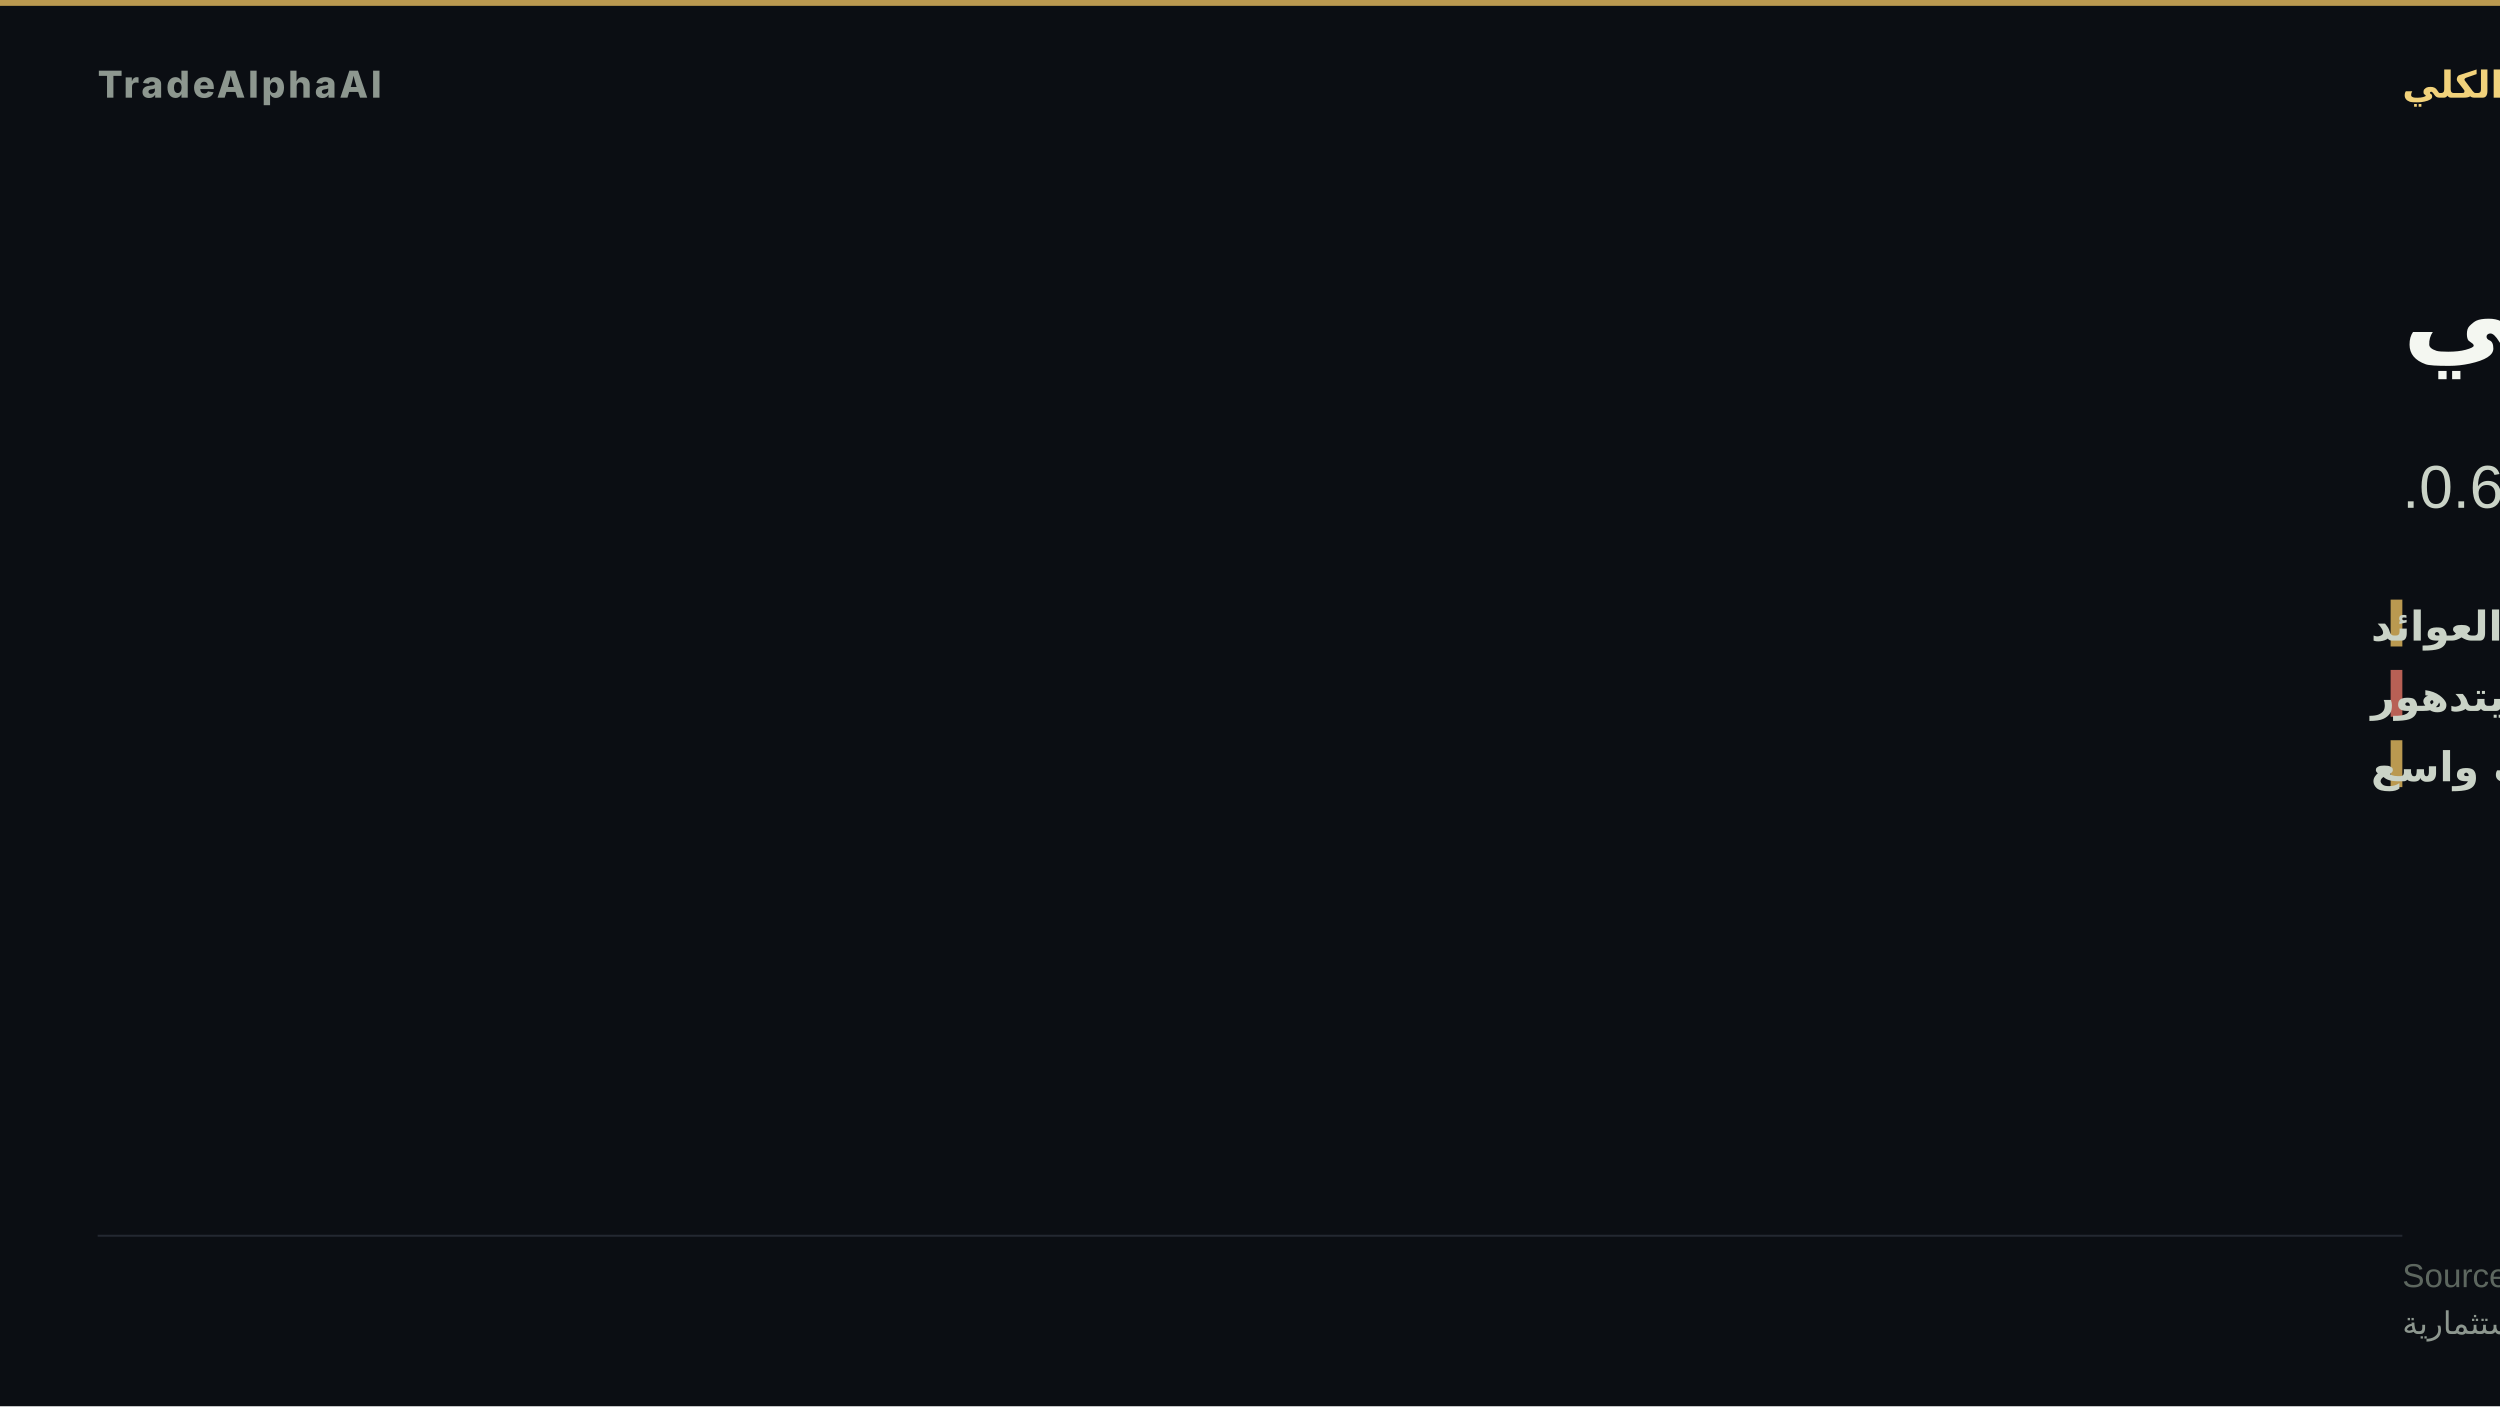
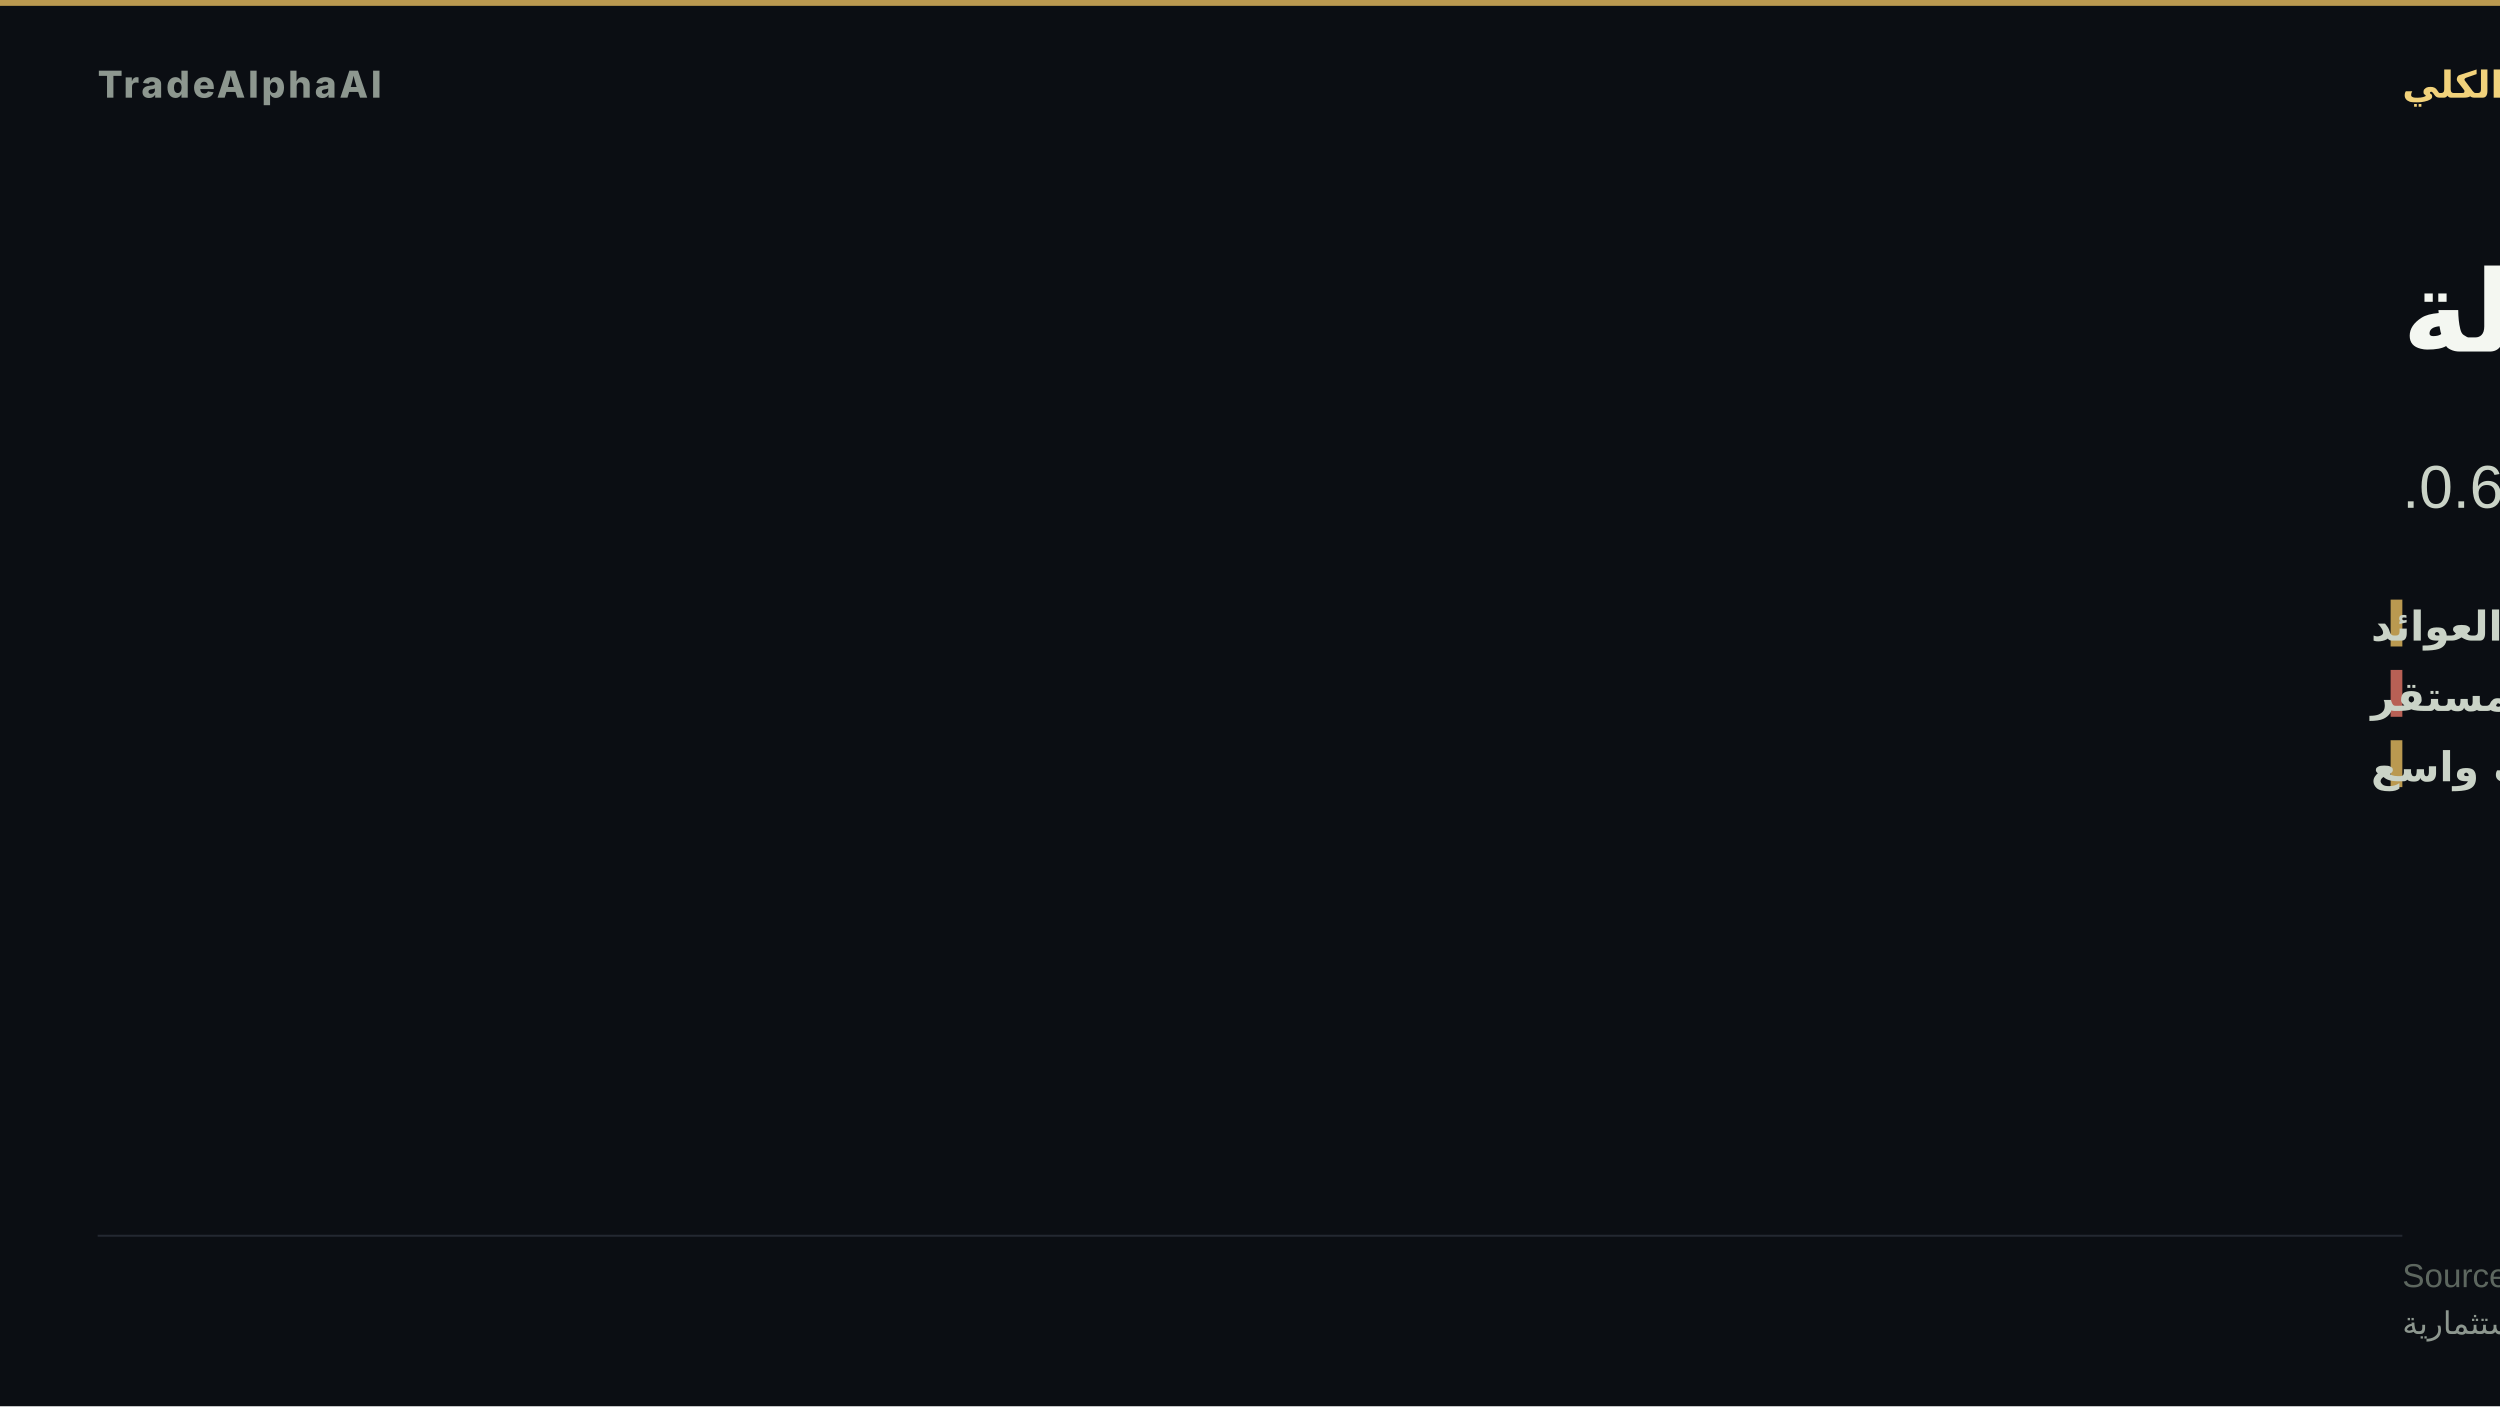
- <svg xmlns="http://www.w3.org/2000/svg" width="1280" height="720" viewBox="0 0 1280 720" role="img" aria-label="تدوير دفاعي">
+ <svg xmlns="http://www.w3.org/2000/svg" width="1280" height="720" viewBox="0 0 1280 720" role="img" aria-label="ضغط سيولة">
  <rect width="1280" height="720" fill="#0b0e13" />
  <rect x="0" y="0" width="1280" height="3" fill="#d8b15a" opacity="0.85" />
  <text x="50" y="50" font-family="'Inter','Segoe UI','Helvetica Neue',Arial,sans-serif" font-size="19" font-weight="800" letter-spacing="1.5" fill="#8d978f" text-anchor="start">TradeAlphaAI</text>
  <text x="1230" y="50" font-family="'Tajawal','Cairo','Segoe UI',Arial,sans-serif" font-size="19" font-weight="700" letter-spacing="0" fill="#f2d27b" text-anchor="end" direction="rtl">النظام الكلي</text>
-   <text x="1230" y="180" font-family="'Tajawal','Cairo','Segoe UI',Arial,sans-serif" font-size="58" font-weight="800" fill="#f4f7f1" text-anchor="end" direction="rtl">تدوير دفاعي</text>
-   <text x="1230" y="260" font-family="'Tajawal','Cairo','Segoe UI',Arial,sans-serif" font-size="31" font-weight="500" fill="#cad3c7" text-anchor="end" direction="rtl">سيولة ضغط العوائد · استقرار يتدهور · اتساق 0.6.</text>
+   <text x="1230" y="180" font-family="'Tajawal','Cairo','Segoe UI',Arial,sans-serif" font-size="58" font-weight="800" fill="#f4f7f1" text-anchor="end" direction="rtl">ضغط سيولة</text>
+   <text x="1230" y="260" font-family="'Tajawal','Cairo','Segoe UI',Arial,sans-serif" font-size="31" font-weight="500" fill="#cad3c7" text-anchor="end" direction="rtl">سيولة ضغط العوائد · استقرار غير مستقر · اتساق 0.6.</text>
  <rect x="1224" y="307" width="6" height="24" fill="#d8b15a" opacity="0.85" />
  <text x="1214" y="328" font-family="'Tajawal','Cairo','Segoe UI',Arial,sans-serif" font-size="21" font-weight="600" fill="#cad3c7" text-anchor="end" direction="rtl">السيولة — ضغط العوائد</text>
  <rect x="1224" y="343" width="6" height="24" fill="#d66e60" opacity="0.85" />
-   <text x="1214" y="364" font-family="'Tajawal','Cairo','Segoe UI',Arial,sans-serif" font-size="21" font-weight="600" fill="#cad3c7" text-anchor="end" direction="rtl">الاستقرار — يتدهور</text>
+   <text x="1214" y="364" font-family="'Tajawal','Cairo','Segoe UI',Arial,sans-serif" font-size="21" font-weight="600" fill="#cad3c7" text-anchor="end" direction="rtl">الاستقرار — غير مستقر</text>
  <rect x="1224" y="379" width="6" height="24" fill="#d8b15a" opacity="0.85" />
  <text x="1214" y="400" font-family="'Tajawal','Cairo','Segoe UI',Arial,sans-serif" font-size="21" font-weight="600" fill="#cad3c7" text-anchor="end" direction="rtl">الاتساع — ضعف واسع</text>
  <rect x="50" y="632.2" width="1180" height="1" fill="rgba(148,163,184,0.18)" />
  <text x="1230" y="659" font-family="'Tajawal','Cairo','Segoe UI',Arial,sans-serif" font-size="17" fill="#5d675f" text-anchor="end" direction="rtl">Source: TradeAlphaAI macro-reactions + liquidity-regime artifacts</text>
  <text x="1230" y="683" font-family="'Tajawal','Cairo','Segoe UI',Arial,sans-serif" font-size="16" fill="#8d978f" text-anchor="end" direction="rtl">استخبارات سوق تعليمية — ليست نصيحة استثمارية</text>
</svg>
